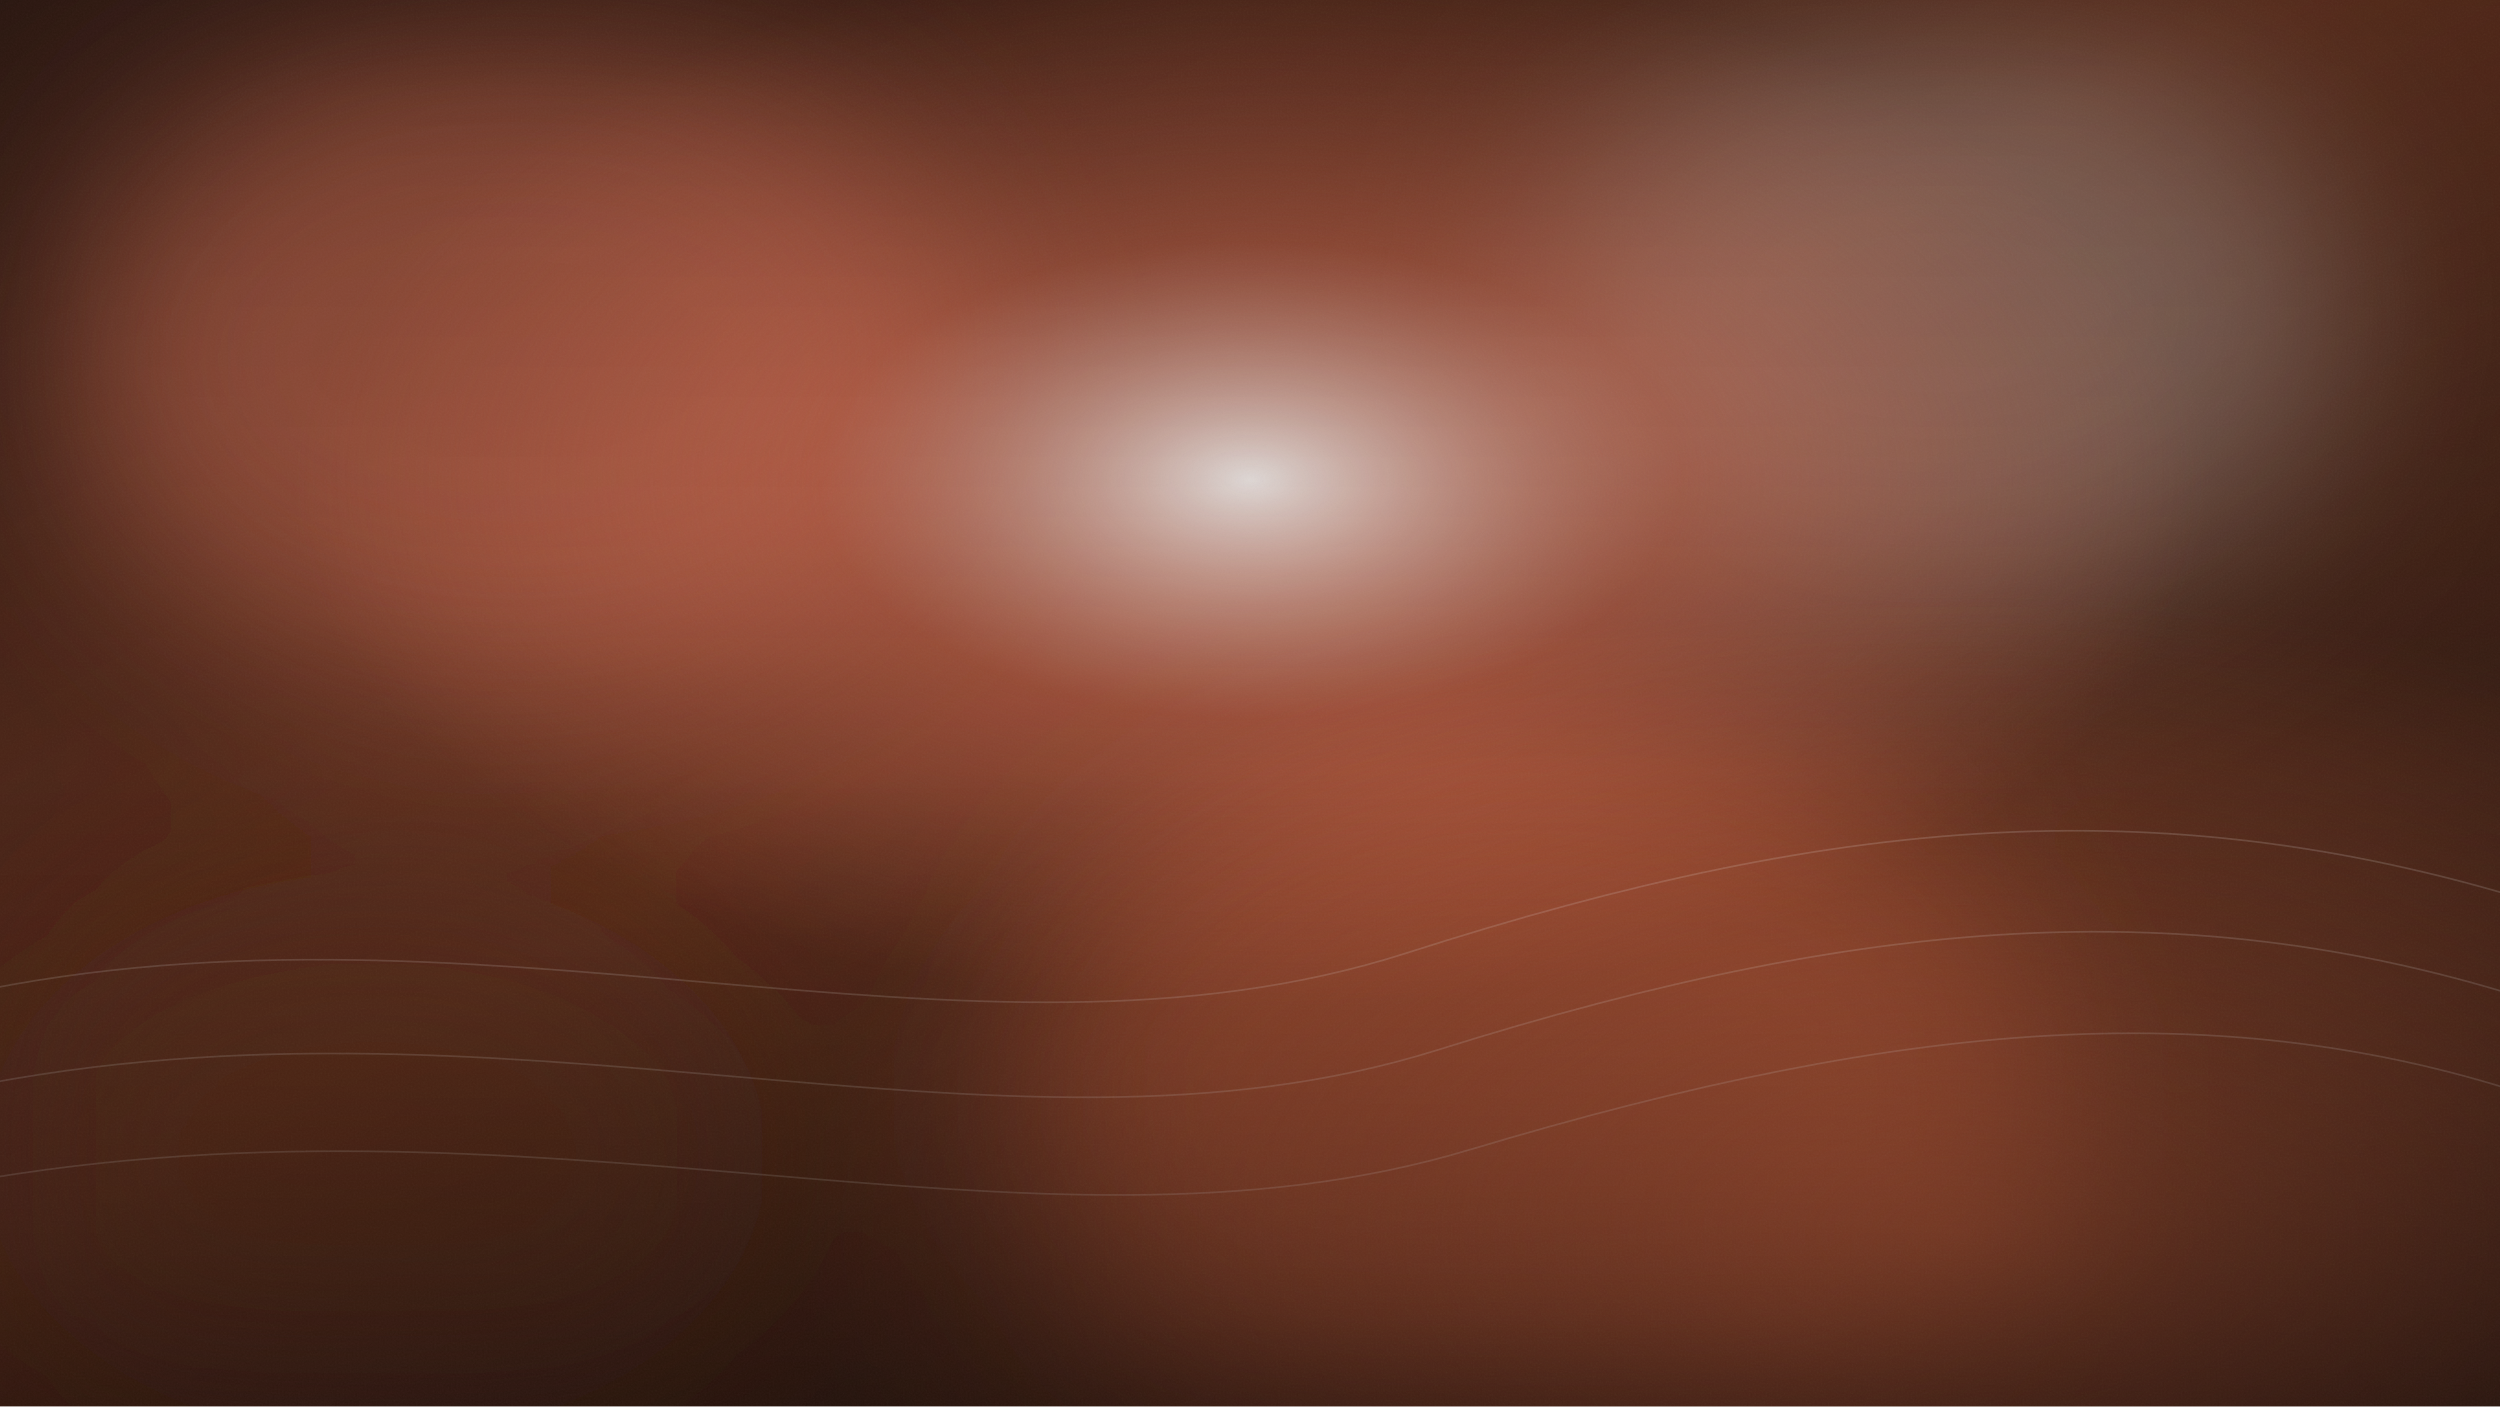
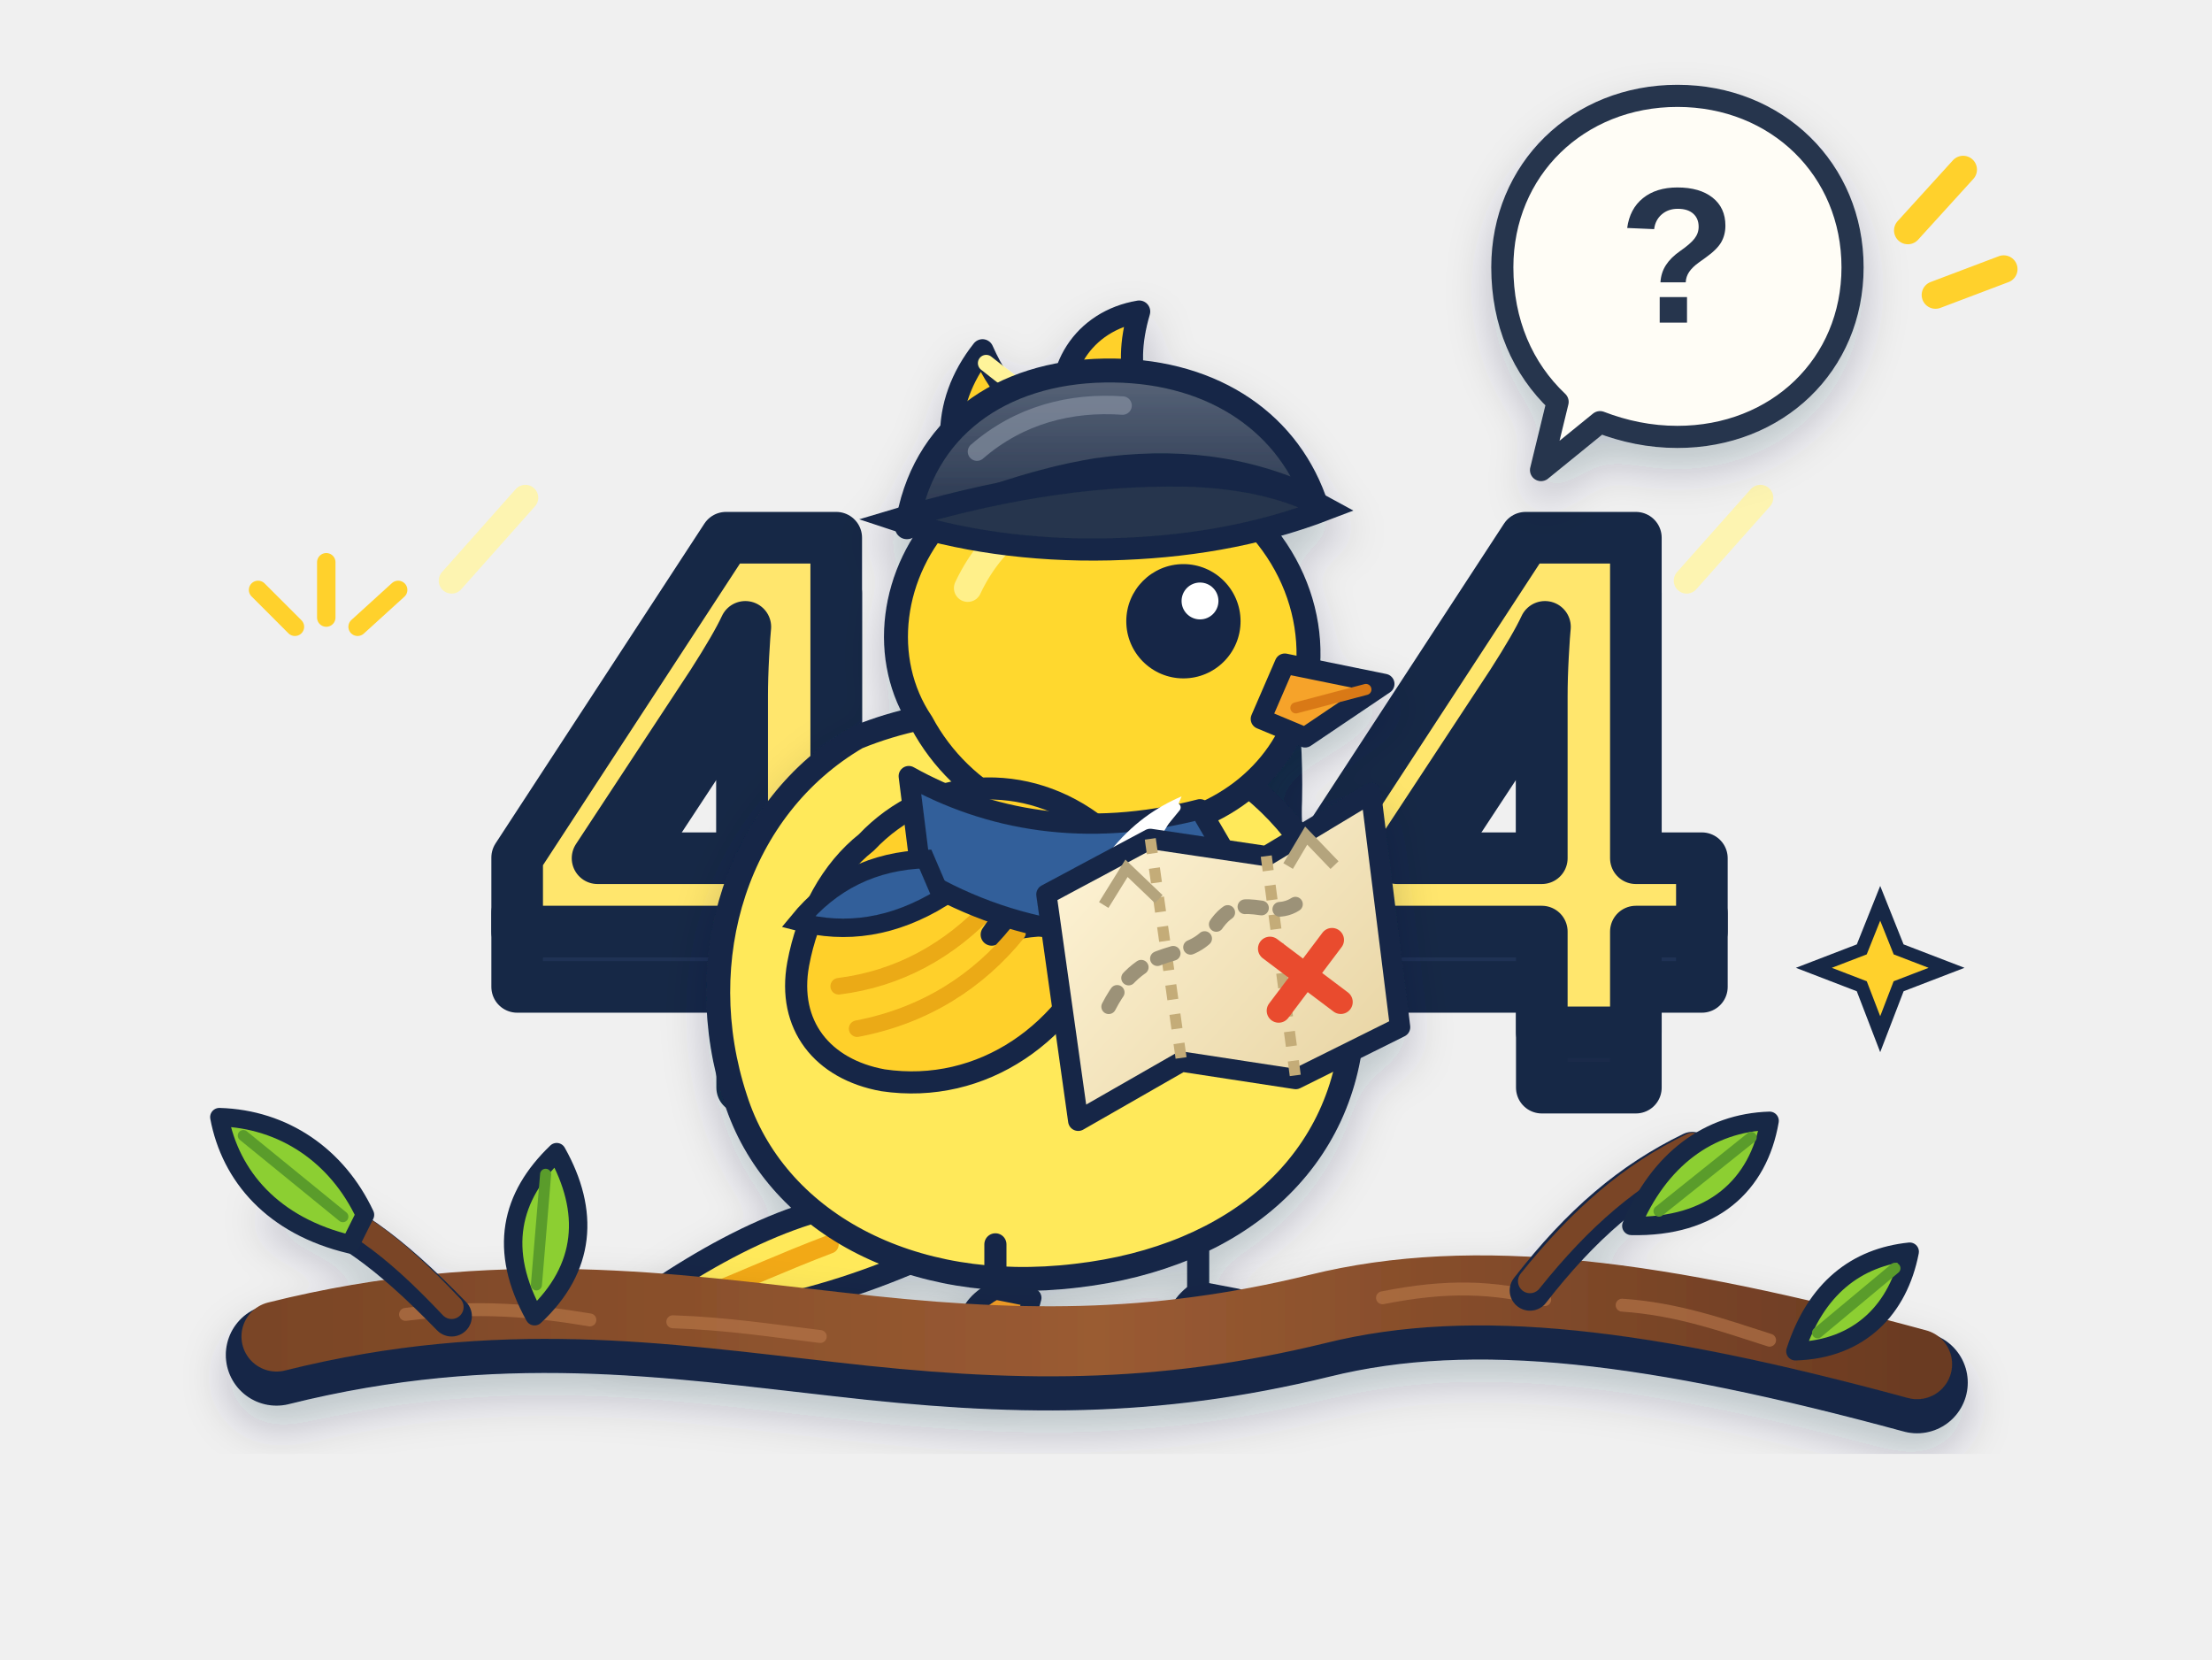
- <svg xmlns="http://www.w3.org/2000/svg" viewBox="0 0 1600 900" width="1600" height="900" preserveAspectRatio="xMidYMid slice">
+ <svg xmlns="http://www.w3.org/2000/svg" viewBox="0 0 1200 900" width="1200" height="900" fill="none">
  <defs>
-     <linearGradient id="sky" x1="0%" y1="0%" x2="100%" y2="100%">
-       <stop offset="0%" stop-color="#2e1811" />
-       <stop offset="45%" stop-color="#5c2c1a" />
-       <stop offset="100%" stop-color="#150e0a" />
+     <linearGradient id="canary" x1="420" y1="250" x2="760" y2="720">
+       <stop offset="0" stop-color="#FFE95A" />
+       <stop offset="0.55" stop-color="#FFD32A" />
+       <stop offset="1" stop-color="#F4A916" />
    </linearGradient>
-     <radialGradient id="sun" cx="50%" cy="34%" r="38%">
-       <stop offset="0%" stop-color="#ffffff" stop-opacity="0.85" />
-       <stop offset="45%" stop-color="#e0745a" stop-opacity="0.45" />
-       <stop offset="100%" stop-color="#e0745a" stop-opacity="0" />
-     </radialGradient>
-     <radialGradient id="pool" cx="78%" cy="88%" r="46%">
-       <stop offset="0%" stop-color="#d2643f" stop-opacity="0.62" />
-       <stop offset="100%" stop-color="#d2643f" stop-opacity="0" />
-     </radialGradient>
-     <linearGradient id="vig" x1="0%" y1="0%" x2="0%" y2="100%">
-       <stop offset="0%" stop-color="#000000" stop-opacity="0.10" />
-       <stop offset="55%" stop-color="#000000" stop-opacity="0" />
-       <stop offset="100%" stop-color="#000000" stop-opacity="0.42" />
+     <linearGradient id="gold404" x1="0" y1="150" x2="0" y2="600">
+       <stop offset="0" stop-color="#FFE66D" />
+       <stop offset="0.45" stop-color="#FFD02C" />
+       <stop offset="1" stop-color="#F4A914" />
    </linearGradient>
-     <filter id="blob" x="-30%" y="-30%" width="160%" height="160%">
-       <feGaussianBlur stdDeviation="62" />
-     </filter>
-     <filter id="gr">
-       <feTurbulence type="fractalNoise" baseFrequency="0.85" numOctaves="3" seed="31" />
-       <feColorMatrix type="saturate" values="0" />
+     <linearGradient id="numberShadow" x1="0" y1="0" x2="0" y2="1">
+       <stop offset="0" stop-color="#344C7A" />
+       <stop offset="1" stop-color="#182846" />
+     </linearGradient>
+     <linearGradient id="branch" x1="0" y1="0" x2="1" y2="0">
+       <stop offset="0" stop-color="#7A4526" />
+       <stop offset="0.5" stop-color="#9A5B32" />
+       <stop offset="1" stop-color="#6A3A22" />
+     </linearGradient>
+     <linearGradient id="hat" x1="0" y1="0" x2="0" y2="1">
+       <stop offset="0" stop-color="#596579" />
+       <stop offset="1" stop-color="#26344D" />
+     </linearGradient>
+     <linearGradient id="map" x1="0" y1="0" x2="1" y2="1">
+       <stop offset="0" stop-color="#FFF5D8" />
+       <stop offset="1" stop-color="#E7D3A1" />
+     </linearGradient>
+     <filter id="softShadow" x="-30%" y="-30%" width="160%" height="160%">
+       <feDropShadow dx="0" dy="12" stdDeviation="12" flood-color="#182846" flood-opacity="0.22" />
    </filter>
  </defs>
-   <rect width="1600" height="900" fill="url(#sky)" />
-   <g filter="url(#blob)">
-     <ellipse cx="330" cy="230" rx="290" ry="210" fill="#e0745a" opacity="0.50" />
-     <ellipse cx="1240" cy="200" rx="260" ry="190" fill="#ffffff" opacity="0.26" />
-     <ellipse cx="980" cy="700" rx="330" ry="230" fill="#d2643f" opacity="0.48" />
-     <ellipse cx="240" cy="740" rx="250" ry="180" fill="#5c2c1a" opacity="0.42" />
+   <g font-family="Arial, Helvetica, sans-serif" font-size="390" font-weight="900" text-anchor="middle" stroke="#162846" stroke-width="28" stroke-linejoin="round">
+     <text x="600" y="590" fill="url(#numberShadow)">
+       404
+     </text>
+     <text x="600" y="560" fill="url(#gold404)">
+       404
+     </text>
  </g>
-   <rect width="1600" height="900" fill="url(#sun)" />
-   <rect width="1600" height="900" fill="url(#pool)" />
-   <g opacity="0.16" stroke="#ffffff" fill="none" stroke-width="1.1">
-     <path d="M-40 640 C 300 560, 620 700, 900 610 S 1400 500, 1660 590" />
-     <path d="M-40 700 C 320 620, 640 760, 920 672 S 1420 566, 1660 654" />
-     <path d="M-40 760 C 340 686, 660 820, 940 736 S 1440 630, 1660 716" />
+   <g fill="none" stroke="#FFF5A6" stroke-width="14" stroke-linecap="round" opacity="0.85">
+     <path d="M245 315 L285 270" />
+     <path d="M915 315 L955 270" />
  </g>
-   <rect width="1600" height="900" fill="url(#vig)" />
-   <rect width="1600" height="900" filter="url(#gr)" opacity="0.045" />
+   <g filter="url(#softShadow)">
+     <path d="         M815 145         C815 92 856 52 910 52         C964 52 1005 92 1005 145         C1005 198 964 237 910 237         C895 237 881 234 868 229         L836 255         L845 218         C826 200 815 175 815 145         Z       " fill="#FFFDF6" stroke="#26344D" stroke-width="12" stroke-linejoin="round" />
+     <text x="910" y="175" text-anchor="middle" font-family="Arial, Helvetica, sans-serif" font-size="105" font-weight="900" fill="#26344D">
+       ?
+     </text>
+   </g>
+   <g stroke="#FFD12C" stroke-width="15" stroke-linecap="round">
+     <path d="M1035 125 L1065 92" />
+     <path d="M1050 160 L1087 146" />
+   </g>
+   <g filter="url(#softShadow)">
+     <path d="         M490 650         C440 650 390 675 335 715         C390 718 445 708 510 678         Z       " fill="url(#canary)" stroke="#172846" stroke-width="12" stroke-linejoin="round" />
+     <path d="         M450 675         C400 694 367 713 335 715       " stroke="#F2A914" stroke-width="10" stroke-linecap="round" />
+     <path d="         M465 400         C400 438 374 520 399 596         C420 662 493 703 584 692         C671 682 731 630 734 552         C737 471 684 414 616 395         C562 380 509 382 465 400         Z       " fill="url(#canary)" stroke="#172846" stroke-width="13" stroke-linejoin="round" />
+     <path d="         M500 392         C477 358 483 310 514 278         C548 243 604 235 650 260         C699 287 719 337 706 382         C695 421 660 447 616 451         C567 456 522 433 500 392         Z       " fill="#FFD82F" stroke="#172846" stroke-width="13" stroke-linejoin="round" />
+     <path d="M525 319 C540 287 567 272 595 269" stroke="#FFF49A" stroke-width="15" stroke-linecap="round" opacity="0.85" />
+     <path d="         M535 283         C510 255 510 219 533 190         C544 215 559 228 578 232         C570 201 588 174 618 169         C608 203 618 225 639 239       " fill="#FFD12A" stroke="#172846" stroke-width="12" stroke-linejoin="round" />
+     <path d="M535 197 C555 213 571 224 590 231" stroke="#FFF49A" stroke-width="9" stroke-linecap="round" />
+     <path d="         M492 286         C500 232 543 202 599 201         C655 200 697 227 713 271         C675 253 637 249 595 255         C558 261 527 274 492 286         Z       " fill="url(#hat)" stroke="#172846" stroke-width="13" stroke-linejoin="round" />
+     <path d="         M486 282         C536 267 588 257 644 258         C675 259 700 265 720 276         C681 291 642 297 602 298         C559 299 519 293 486 282         Z       " fill="#26344D" stroke="#172846" stroke-width="12" />
+     <path d="M530 245 C553 225 581 218 609 220" stroke="#8893A4" stroke-width="10" stroke-linecap="round" opacity="0.65" />
+     <circle cx="642" cy="337" r="31" fill="#172846" />
+     <circle cx="651" cy="326" r="10" fill="#FFFFFF" />
+     <path d="         M697 360         L751 371         L708 400         L684 390         Z       " fill="#F6A329" stroke="#172846" stroke-width="11" stroke-linejoin="round" />
+     <path d="M703 384 L741 374" stroke="#D97919" stroke-width="6" stroke-linecap="round" />
+     <path d="         M470 457         C504 421 557 418 596 449         C570 466 552 486 538 507         C560 500 582 500 600 508         C581 560 533 594 479 586         C446 580 427 556 433 523         C438 496 451 472 470 457         Z       " fill="#FFD02C" stroke="#172846" stroke-width="12" stroke-linejoin="round" />
+     <g fill="none" stroke="#EBAA16" stroke-width="9" stroke-linecap="round">
+       <path d="M455 535 C487 531 515 516 538 491" />
+       <path d="M465 558 C502 551 531 532 552 506" />
+     </g>
+     <path d="         M493 421         C536 445 589 455 651 439         L682 492         C622 520 550 507 500 477         Z       " fill="#315E9A" stroke="#172846" stroke-width="11" stroke-linejoin="round" />
+     <path d="         M502 466         C474 467 451 478 433 500         C459 507 485 503 511 487         Z       " fill="#315E9A" stroke="#172846" stroke-width="10" />
+     <path d="         M602 462         C614 447 627 438 641 432         C634 449 626 461 612 474         C608 470 605 466 602 462         Z       " fill="#FFFFFF" />
+     <path d="M611 471 L638 438" stroke="#FFFFFF" stroke-width="5" stroke-linecap="round" />
+     <g transform="rotate(-8 680 530)">
+       <path d="           M575 470           L635 448           L696 466           L757 440           L755 568           L695 588           L635 570           L575 594           Z         " fill="url(#map)" stroke="#172846" stroke-width="11" stroke-linejoin="round" />
+       <path d="M635 448 L635 570" stroke="#C4AC78" stroke-width="6" stroke-dasharray="8 8" />
+       <path d="M696 466 L695 588" stroke="#C4AC78" stroke-width="6" stroke-dasharray="8 8" />
+       <path d="           M600 535           C625 500 646 520 663 500           C682 478 696 508 715 489         " fill="none" stroke="#9C9278" stroke-width="8" stroke-dasharray="9 10" stroke-linecap="round" />
+       <g stroke="#E94B2E" stroke-width="13" stroke-linecap="round">
+         <path d="M691 516 L725 550" />
+         <path d="M725 516 L691 550" />
+       </g>
+       <path d="M605 480 L620 462 L635 481" stroke="#B4A47D" stroke-width="6" fill="none" />
+       <path d="M707 473 L719 458 L732 476" stroke="#B4A47D" stroke-width="6" fill="none" />
+     </g>
+     <g stroke="#172846" stroke-width="12" stroke-linecap="round" stroke-linejoin="round">
+       <path d="M540 675 L540 715" />
+       <path d="M650 674 L650 712" />
+     </g>
+     <g fill="#F29D27" stroke="#172846" stroke-width="10" stroke-linejoin="round">
+       <path d="           M540 700           C520 710 520 729 540 735           C549 727 557 717 560 704           Z         " />
+       <path d="           M650 700           C632 712 635 730 653 735           C663 727 670 717 671 704           Z         " />
+     </g>
+   </g>
+   <g filter="url(#softShadow)">
+     <path d="         M150 735         C270 705 365 720 455 730         C550 741 625 742 715 720         C800 699 900 712 1040 750       " fill="none" stroke="#172846" stroke-width="55" stroke-linecap="round" />
+     <path d="         M150 725         C270 695 365 710 455 720         C550 731 625 732 715 710         C800 689 900 702 1040 740       " fill="none" stroke="url(#branch)" stroke-width="38" stroke-linecap="round" />
+     <g stroke="#B77748" stroke-width="7" stroke-linecap="round" opacity="0.65">
+       <path d="M220 713 C260 708 290 711 320 716" />
+       <path d="M365 717 C395 718 420 722 445 725" />
+       <path d="M750 704 C785 697 810 698 838 705" />
+       <path d="M880 708 C910 710 935 719 960 727" />
+     </g>
+     <path d="M245 714 C210 678 187 662 155 650" stroke="#172846" stroke-width="22" stroke-linecap="round" />
+     <path d="M245 709 C212 674 189 658 157 647" stroke="#7A4526" stroke-width="13" stroke-linecap="round" />
+     <path d="M830 700 C858 664 885 641 918 625" stroke="#172846" stroke-width="22" stroke-linecap="round" />
+     <path d="M830 695 C858 660 885 637 918 621" stroke="#7A4526" stroke-width="13" stroke-linecap="round" />
+   </g>
+   <g fill="#8CCF32" stroke="#172846" stroke-width="10" stroke-linejoin="round">
+     <path d="         M190 675         C148 665 125 638 119 606         C154 607 183 627 198 659         Z       " />
+     <path d="         M290 714         C270 678 277 649 302 625         C320 657 318 688 290 714         Z       " />
+     <path d="         M885 665         C900 629 927 609 960 608         C954 643 929 666 885 665         Z       " />
+     <path d="         M974 733         C985 699 1007 682 1036 679         C1030 710 1009 732 974 733         Z       " />
+   </g>
+   <g stroke="#5A9C2B" stroke-width="6" stroke-linecap="round">
+     <path d="M132 616 L186 660" />
+     <path d="M296 637 L291 697" />
+     <path d="M950 617 L900 657" />
+     <path d="M1028 688 L986 723" />
+   </g>
+   <g stroke="#FFD12C" stroke-width="10" stroke-linecap="round">
+     <path d="M160 340 L140 320" />
+     <path d="M177 335 L177 305" />
+     <path d="M194 340 L216 320" />
+   </g>
+   <g fill="#FFD12C" stroke="#172846" stroke-width="7">
+     <path d="         M1020 490         L1030 515         L1056 525         L1030 535         L1020 561         L1010 535         L984 525         L1010 515         Z       " />
+   </g>
</svg>
